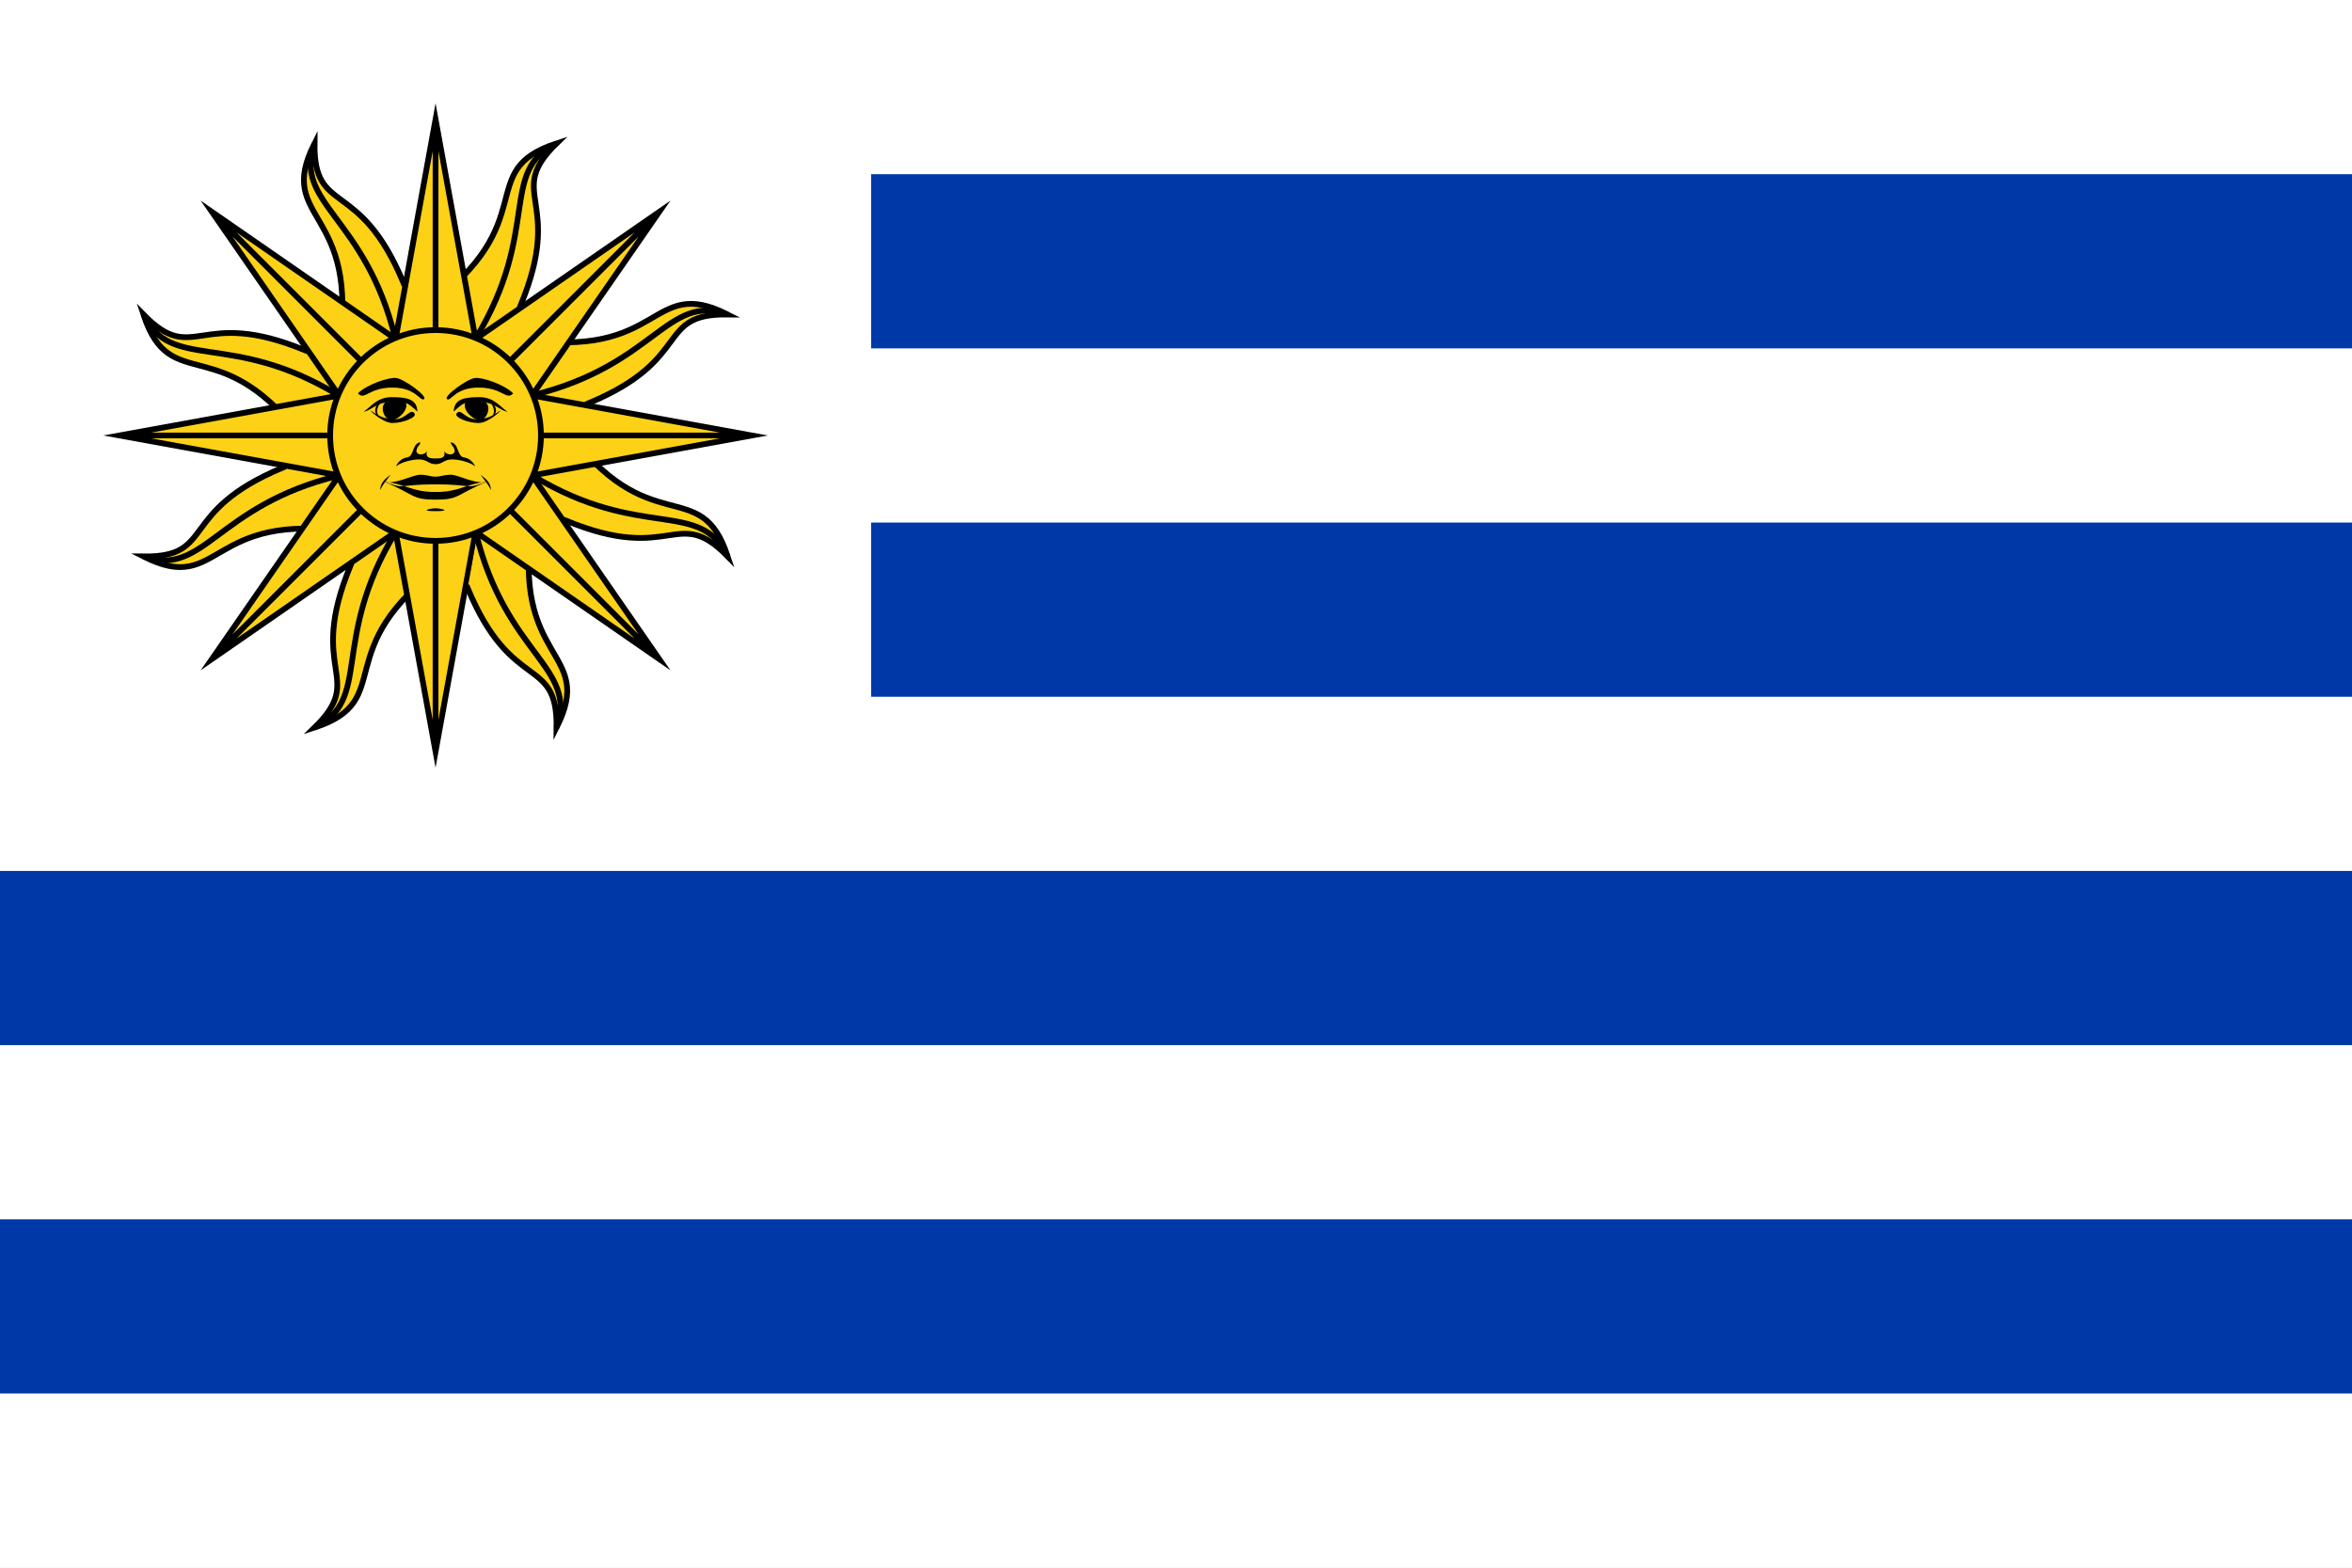
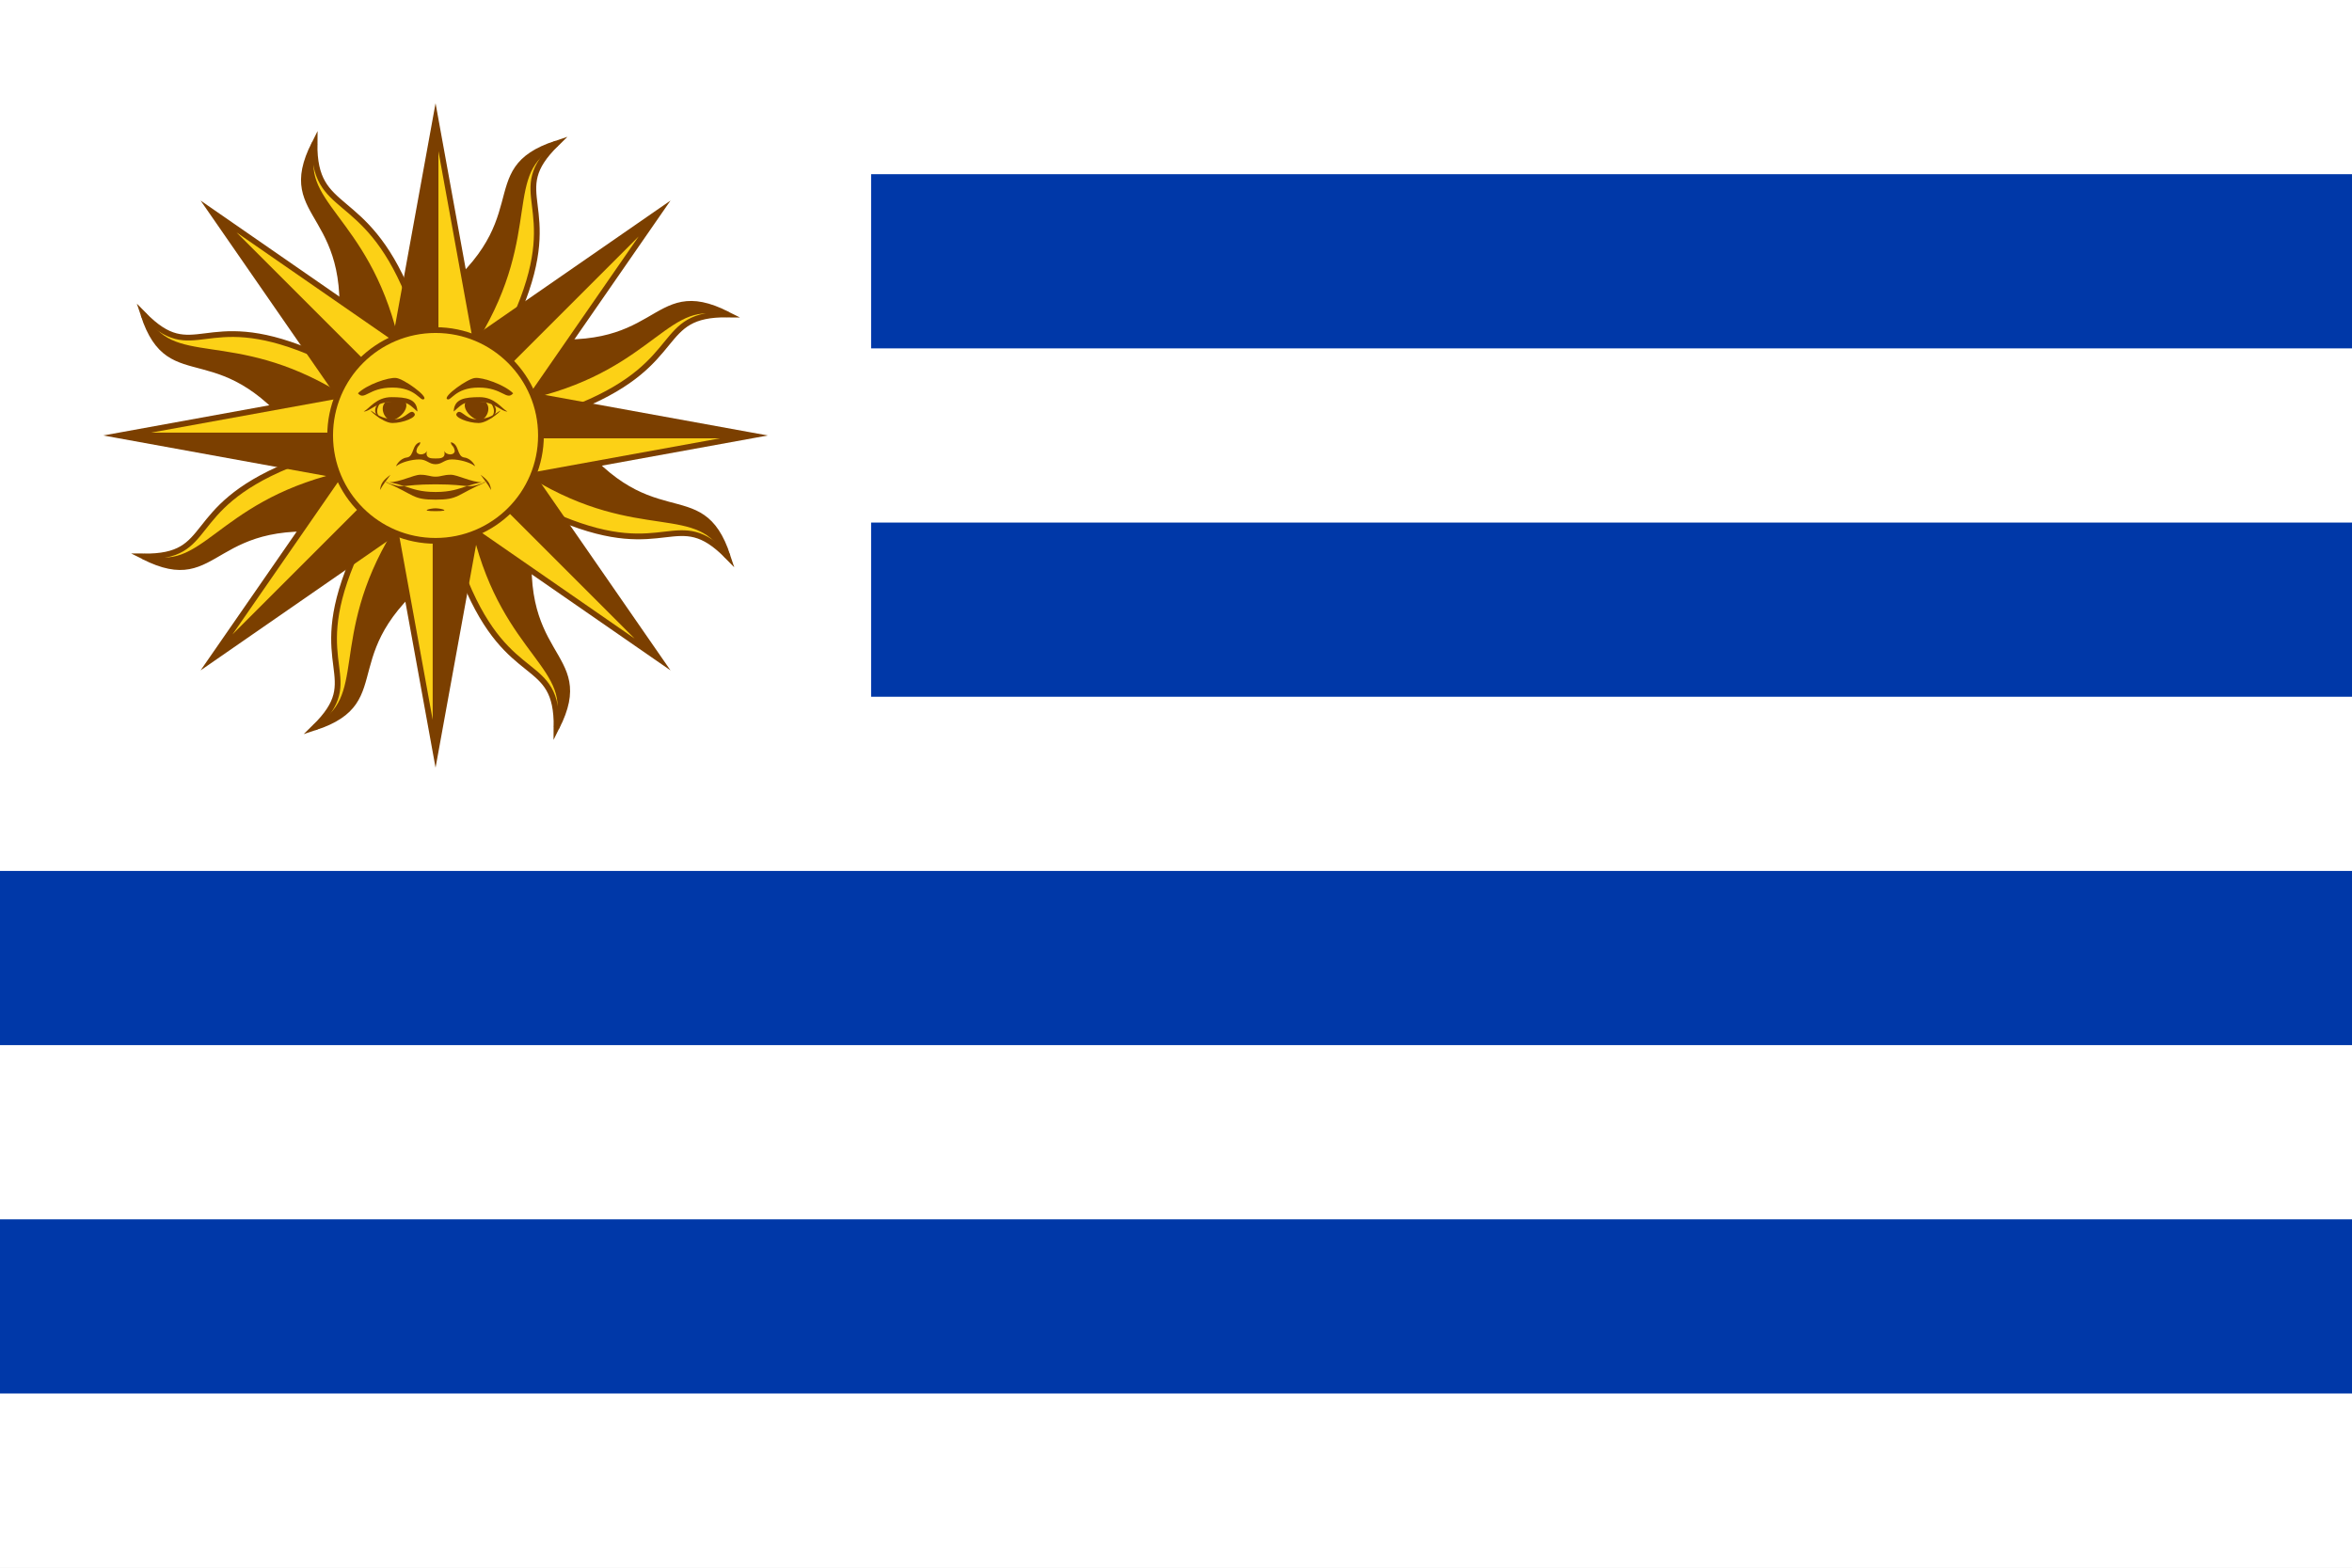
- <svg xmlns="http://www.w3.org/2000/svg" xmlns:xlink="http://www.w3.org/1999/xlink" version="1.1" width="900" height="600" viewBox="-5 -5 27 18">
-   <rect x="-5" y="-5" width="27" height="18" fill="#fff" />
-   <g fill="#0038a8">
-     <rect x="5" y="-3" width="17" height="2" />
-     <rect x="5" y="1" width="17" height="2" />
-     <rect x="-5" y="5" width="27" height="2" />
-     <rect x="-5" y="9" width="27" height="2" />
+ <svg xmlns="http://www.w3.org/2000/svg" height="630" viewBox="-5 -5 945 630" width="945">
+   <path d="m-5-5h945v630h-945z" fill="#fff" />
+   <g fill="#0038a8" transform="matrix(35 0 0 35 170 170)">
+     <path d="m5-3h17v2h-17z" />
+     <path d="m5 1h17v2h-17z" />
+     <path d="m-5 5h27v2h-27z" />
+     <path d="m-5 9h27v2h-27z" />
  </g>
-   <g transform="scale(0.11)" fill="#fcd116" stroke="#000" stroke-width="0.6" stroke-miterlimit="20">
-     <g id="u">
-       <g id="t">
-         <g id="s">
-           <g transform="rotate(22.5)">
-             <path d="M 1.5,9 6,12 C -2,25 7,27 0,33 3,26 -3,28 -3,16" stroke-linecap="square" />
-             <path d="M 0,11 C -2,24 4.5,28 0,33" fill="none" />
+   <g transform="matrix(3.779528 0 0 3.779528 234.2854 -392.5193)">
+     <g stroke="#7b3f00" stroke-miterlimit="20">
+       <g fill="#fcd116">
+         <path d="m-19.106 157.888 3.066 4.578c-12.596 9.116-4.906 14.506-13.833 17.424 5.552-5.418-.734-6.254 3.944-17.547" stroke-linecap="square" stroke-width=".611" />
+         <g stroke-width=".6" transform="matrix(.3898189 .941106 -.941106 .3898189 -17.00893 148.8333)">
+           <path d="m1.5 9 4.5 3c-8 13 1 15-6 21 3-7-3.012-5.581-3.012-17.581" stroke-linecap="square" />
+           <path d="m1.501 9-1.304 2.03.1.015c-.99 6.447.12 10.63.933 13.883.406 1.627.745 3.026.687 4.367a5.658 5.658 0 0 1 -.71 2.538c4.649-5.153-2.663-7.713 4.795-19.833z" fill="#7b3f00" stroke-linecap="square" stroke-width=".273" />
+           <path d="m0 11c-2 13 4.5 17 0 22" fill="none" />
+         </g>
+         <path d="m-17.009 148.833-4.322-4.322-19.448 28.091 28.091-19.448-4.322-4.322-23.77 23.77" stroke-width=".611" />
+         <g stroke-width=".6">
+           <g transform="matrix(0 1.018646 -1.018646 0 -17.00893 148.8333)">
+             <g transform="matrix(.9238795 .3826834 -.3826834 .9238795 0 0)">
+               <path d="m1.5 9 4.5 3c-8 13 1 15-6 21 3-7-3.025-5.447-3.025-17.447" stroke-linecap="square" />
+               <path d="m1.501 9-1.304 2.03.1.015c-.99 6.447.12 10.63.933 13.883.406 1.627.745 3.026.687 4.367a5.658 5.658 0 0 1 -.71 2.538c4.649-5.153-2.663-7.713 4.795-19.833z" fill="#7b3f00" stroke-linecap="square" stroke-width=".273" />
+               <path d="m0 11c-2 13 4.5 17 0 22" fill="none" />
+             </g>
+             <path d="m0 0h-6l6 33 6-33h-6v33" />
+             <path d="m0 0h6-6v33l6-33" fill="#7b3f00" stroke="none" />
          </g>
-           <path d="M 0,0 h 6 l -6,33 l -6,-33 h 6 v 33" />
+           <g transform="matrix(-.7202913 .7202913 -.7202913 -.7202913 -17.00893 148.8333)">
+             <g transform="matrix(.9238795 .3826834 -.3826834 .9238795 0 0)">
+               <path d="m1.5 9 4.5 3c-8 13 1 15-6 21 3-7-3.016-6.242-3.016-18.242" stroke-linecap="square" />
+               <path d="m1.501 9-1.304 2.03.1.015c-.99 6.447.12 10.63.933 13.883.406 1.627.745 3.026.687 4.367a5.658 5.658 0 0 1 -.71 2.538c4.649-5.153-2.663-7.713 4.795-19.833z" fill="#7b3f00" stroke-linecap="square" stroke-width=".273" />
+               <path d="m0 11c-2 13 4.5 17 0 22" fill="none" />
+             </g>
+             <path d="m0 0h-6l6 33 6-33h-6v33" />
+             <path d="m0 0h6-6v33l6-33" fill="#7b3f00" stroke="none" />
+           </g>
+           <g transform="matrix(-1.018646 0 0 -1.018646 -17.00893 148.8333)">
+             <g transform="matrix(.9238795 .3826834 -.3826834 .9238795 0 0)">
+               <path d="m1.5 9 4.5 3c-8 13 1 15-6 21 3-7-3.008-5.461-3.008-17.461" stroke-linecap="square" />
+               <path d="m1.501 9-1.304 2.03.1.015c-.99 6.447.12 10.63.933 13.883.406 1.627.745 3.026.687 4.367a5.658 5.658 0 0 1 -.71 2.538c4.649-5.153-2.663-7.713 4.795-19.833z" fill="#7b3f00" stroke-linecap="square" stroke-width=".273" />
+               <path d="m0 11c-2 13 4.5 17 0 22" fill="none" />
+             </g>
+             <path d="m0 0h-6l6 33 6-33h-6v33" />
+             <path d="m0 0h6-6v33l6-33" fill="#7b3f00" stroke="none" />
+             <g transform="matrix(.7071068 .7071068 -.7071068 .7071068 0 0)">
+               <g transform="matrix(.9238795 .3826834 -.3826834 .9238795 0 0)">
+                 <path d="m1.5 9 4.5 3c-8 13 1 15-6 21 3-7-2.951-5.793-2.951-17.793" stroke-linecap="square" />
+                 <path d="m1.501 9-1.304 2.03.1.015c-.99 6.447.12 10.63.933 13.883.406 1.627.745 3.026.687 4.367a5.658 5.658 0 0 1 -.71 2.538c4.649-5.153-2.663-7.713 4.795-19.833z" fill="#7b3f00" stroke-linecap="square" stroke-width=".273" />
+                 <path d="m0 11c-2 13 4.5 17 0 22" fill="none" />
+               </g>
+               <path d="m0 0h-6l6 33 6-33h-6v33" />
+               <path d="m0 0h6-6v33l6-33" fill="#7b3f00" stroke="none" />
+             </g>
+           </g>
+           <g transform="matrix(0 -1.018646 1.018646 0 -17.00893 148.8333)">
+             <g transform="matrix(.9238795 .3826834 -.3826834 .9238795 0 0)">
+               <path d="m1.5 9 4.5 3c-8 13 1 15-6 21 3-7-3.017-5.588-3.017-17.588" stroke-linecap="square" />
+               <path d="m1.501 9-1.304 2.03.1.015c-.99 6.447.12 10.63.933 13.883.406 1.627.745 3.026.687 4.367a5.658 5.658 0 0 1 -.71 2.538c4.649-5.153-2.663-7.713 4.795-19.833z" fill="#7b3f00" stroke-linecap="square" stroke-width=".273" />
+               <path d="m0 11c-2 13 4.5 17 0 22" fill="none" />
+             </g>
+             <path d="m0 0h-6l6 33 6-33h-6v33" />
+             <path d="m0 0h6-6v33l6-33" fill="#7b3f00" stroke="none" />
+           </g>
+           <g transform="matrix(.7202913 -.7202913 .7202913 .7202913 -17.00893 148.8333)">
+             <g transform="matrix(.9238795 .3826834 -.3826834 .9238795 0 0)">
+               <path d="m1.5 9 4.5 3c-8 13 1 15-6 21 3-7-2.982-5.66-2.982-17.66" stroke-linecap="square" />
+               <path d="m1.501 9-1.304 2.03.1.015c-.99 6.447.12 10.63.933 13.883.406 1.627.745 3.026.687 4.367a5.658 5.658 0 0 1 -.71 2.538c4.649-5.153-2.663-7.713 4.795-19.833z" fill="#7b3f00" stroke-linecap="square" stroke-width=".273" />
+               <path d="m0 11c-2 13 4.5 17 0 22" fill="none" />
+             </g>
+             <path d="m0 0h-6l6 33 6-33h-6v33" />
+             <path d="m0 0h6-6v33l6-33" fill="#7b3f00" stroke="none" />
+           </g>
        </g>
-         <use xlink:href="#s" transform="rotate(45)" />
      </g>
-       <use xlink:href="#t" transform="rotate(90)" />
+       <path d="m-19.105 157.888-2.019 1.402.088.053c-3.445 5.681-4.031 10.051-4.534 13.429-.252 1.689-.478 3.138-1.056 4.378a5.763 5.763 0 0 1 -1.658 2.112c6.384-3.037.501-8.297 12.244-16.796z" fill="#7b3f00" stroke-linecap="square" stroke-width=".278" />
+       <g stroke-width=".611">
+         <path d="m-21.297 159.186c-6.95 11.455-2.392 17.753-8.576 20.704" fill="none" />
+         <path d="m-17.009 148.833h-6.112l6.112 33.615 6.112-33.615h-6.112v33.615" fill="#fcd116" />
+       </g>
    </g>
-     <use xlink:href="#u" transform="rotate(180)" />
-     <circle r="11" />
-   </g>
-   <g transform="scale(0.011)">
-     <g id="right">
-       <path d="M 81,-44 c -7,8 -11,-6 -36,-6 -25,0 -29,15 -33,12 -4,-3 21,-21 29,-22 8,-1 31,7 40,16 M 52,-35 c 7,6 1,19 -6,19 -7,0 -20,-12 -14,-20" />
-       <path d=" M 19,-26 c 1,-12 11,-14 27,-14 16,0 23,12 29,15 -7,0 -13,-10 -29,-10 -16,0 -16,0 -27,10 M 22,-23 c 4,-6 9,6 20,6 11,0 17,-3 24,-8 7,-5 -10,12 -21,12 -11,0 -26,-6 -23,-10" />
-       <path d="M 56,-17 c 13,-7 5,-17 0,-19 2,2 10,12 0,19 M 0,43 c 6,0 8,-2 16,-2 8,0 27,11 38,7 -23,9 -14,3 -54,3 h -5 M 58,57 c -4,-7 -3,-5 -11,-16 8,6 10,9 11,16 M 0,67 C 25,67 21,62 54,48 30,51 25,59 0,59 h -5 M 0,30 c 7,0 9,-5 17,-5 8,0 19,3 24,7 1,1 -3,-8 -11,-9 C 22,22 25,9 16,7 c 0,4 3,3 4,9 0,5 -9,5 -11,0 2,8 -4,8 -9,8" />
+     <path d="m-17.009 148.833h6.112-6.112v33.615l6.112-33.615" fill="#7b3f00" />
+     <path d="m-17.009 148.833 4.322 4.322-4.322-4.322-23.77 23.77 28.091-19.448" fill="#7b3f00" />
+     <circle cx="-17.009" cy="148.833" fill="#fcd116" r="11.205" stroke="#7b3f00" stroke-miterlimit="20" stroke-width=".611" />
+     <g fill="#7b3f00">
+       <path d="m-8.758 144.351c-.713.815-1.121-.611-3.667-.611-2.547 0-2.954 1.528-3.362 1.222-.407-.306 2.139-2.139 2.954-2.241.815-.102 3.158.713 4.075 1.63m-2.954.917c.713.611.102 1.935-.611 1.935s-2.037-1.222-1.426-2.037" />
+       <path d="m-15.074 146.185c.102-1.222 1.121-1.426 2.75-1.426 1.63 0 2.343 1.222 2.954 1.528-.713 0-1.324-1.019-2.954-1.019-1.63 0-1.63 0-2.75 1.019m.306.204c.407-.611.917.611 2.037.611 1.121 0 1.732-.306 2.445-.815.713-.509-1.019 1.222-2.139 1.222s-2.648-.611-2.343-1.019" />
+       <path d="m-22.713 145.166c-.509.204-1.324 1.222 0 1.935-1.019-.713-.204-1.732 0-1.935z" />
+       <path d="m-11.304 145.166c.204.204 1.019 1.222 0 1.935 1.324-.713.509-1.732 0-1.935z" />
+       <path d="m-18.639 149.546c-.917.204-.611 1.528-1.426 1.63-.815.102-1.222 1.019-1.12.917.509-.407 1.63-.713 2.445-.713.815 0 1.019.51 1.732.51s.917-.51 1.732-.51c.815 0 1.935.306 2.445.713.102.102-.305-.815-1.12-.917-.815-.102-.509-1.426-1.426-1.63 0 .407.305.306.407.917 0 .509-.917.509-1.12 0 .204.815-.407.815-.917.815s-1.12-0-.917-.815c-.204.509-1.12.509-1.12 0 .102-.611.407-.509.407-.917z" />
+       <path d="m-21.797 153.01c-.815.611-1.018.917-1.12 1.63.244-.428.364-.603.55-.855-.049-.021-.091-.041-.142-.062.059.007.112.016.169.024.123-.166.233-.311.543-.737z" />
+       <path d="m-22.34 153.747c-.003.004-.01.014-.013.018.127.03.262.043.404.044-.124-.022-.255-.043-.391-.061z" />
+       <path d="m-21.949 153.809c.635.112 1.134.258 1.591.406.57-.042 1.357-.187 3.349-.187s2.778.144 3.349.187c.457-.148.956-.294 1.591-.406-1.122.004-2.619-.799-3.31-.799-.815 0-1.019.204-1.63.204s-.815-.204-1.63-.204c-.691 0-2.187.803-3.31.799z" />
+       <path d="m-12.069 153.809c.142-.001.277-.014.404-.044-.003-.004-.01-.014-.013-.018-.136.019-.267.04-.391.061z" />
+       <path d="m-11.678 153.747c.057-.008.11-.017.169-.024-.051.021-.093.041-.142.062.186.251.306.427.55.855-.102-.713-.305-1.019-1.12-1.63.31.427.42.571.543.737z" />
+       <path d="m-11.651 153.785c-.001-.002-.004-.006-.005-.007-1.063.41-1.437.479-2.005.437-.966.312-1.762.628-3.349.628s-2.383-.316-3.349-.628c-.567.042-.941-.028-2.005-.437-.001.002-.004.006-.005.007 3.2 1.377 2.85 1.873 5.358 1.873s2.158-.496 5.358-1.873z" />
+       <path d="m-22.362 153.778c.002-.003.007-.01.009-.013-.053-.012-.107-.024-.157-.042.058.023.093.034.147.055z" />
+       <path d="m-11.656 153.778c.054-.021.089-.032.147-.055-.05.018-.103.029-.157.042.002.003.007.01.009.013z" />
+       <g transform="matrix(-.1018646 0 0 .1018646 -17.00893 148.8333)">
+         <path d="m81-44c-7 8-11-6-36-6s-29 15-33 12 21-21 29-22 31 7 40 16m-29 9c7 6 1 19-6 19s-20-12-14-20" />
+         <path d="m19-26c1-12 11-14 27-14s23 12 29 15c-7 0-13-10-29-10s-16 0-27 10m3 2c4-6 9 6 20 6s17-3 24-8-10 12-21 12-26-6-23-10" />
+       </g>
+       <path d="m-17.009 156.575c-.509 0-1.834.306 0 .306s.509-.306 0-.306" />
    </g>
-     <use xlink:href="#right" transform="scale(-1,1)" />
-     <path d="M 0,76 c -5,0 -18,3 0,3 18,0 5,-3 0,-3" />
  </g>
</svg>
